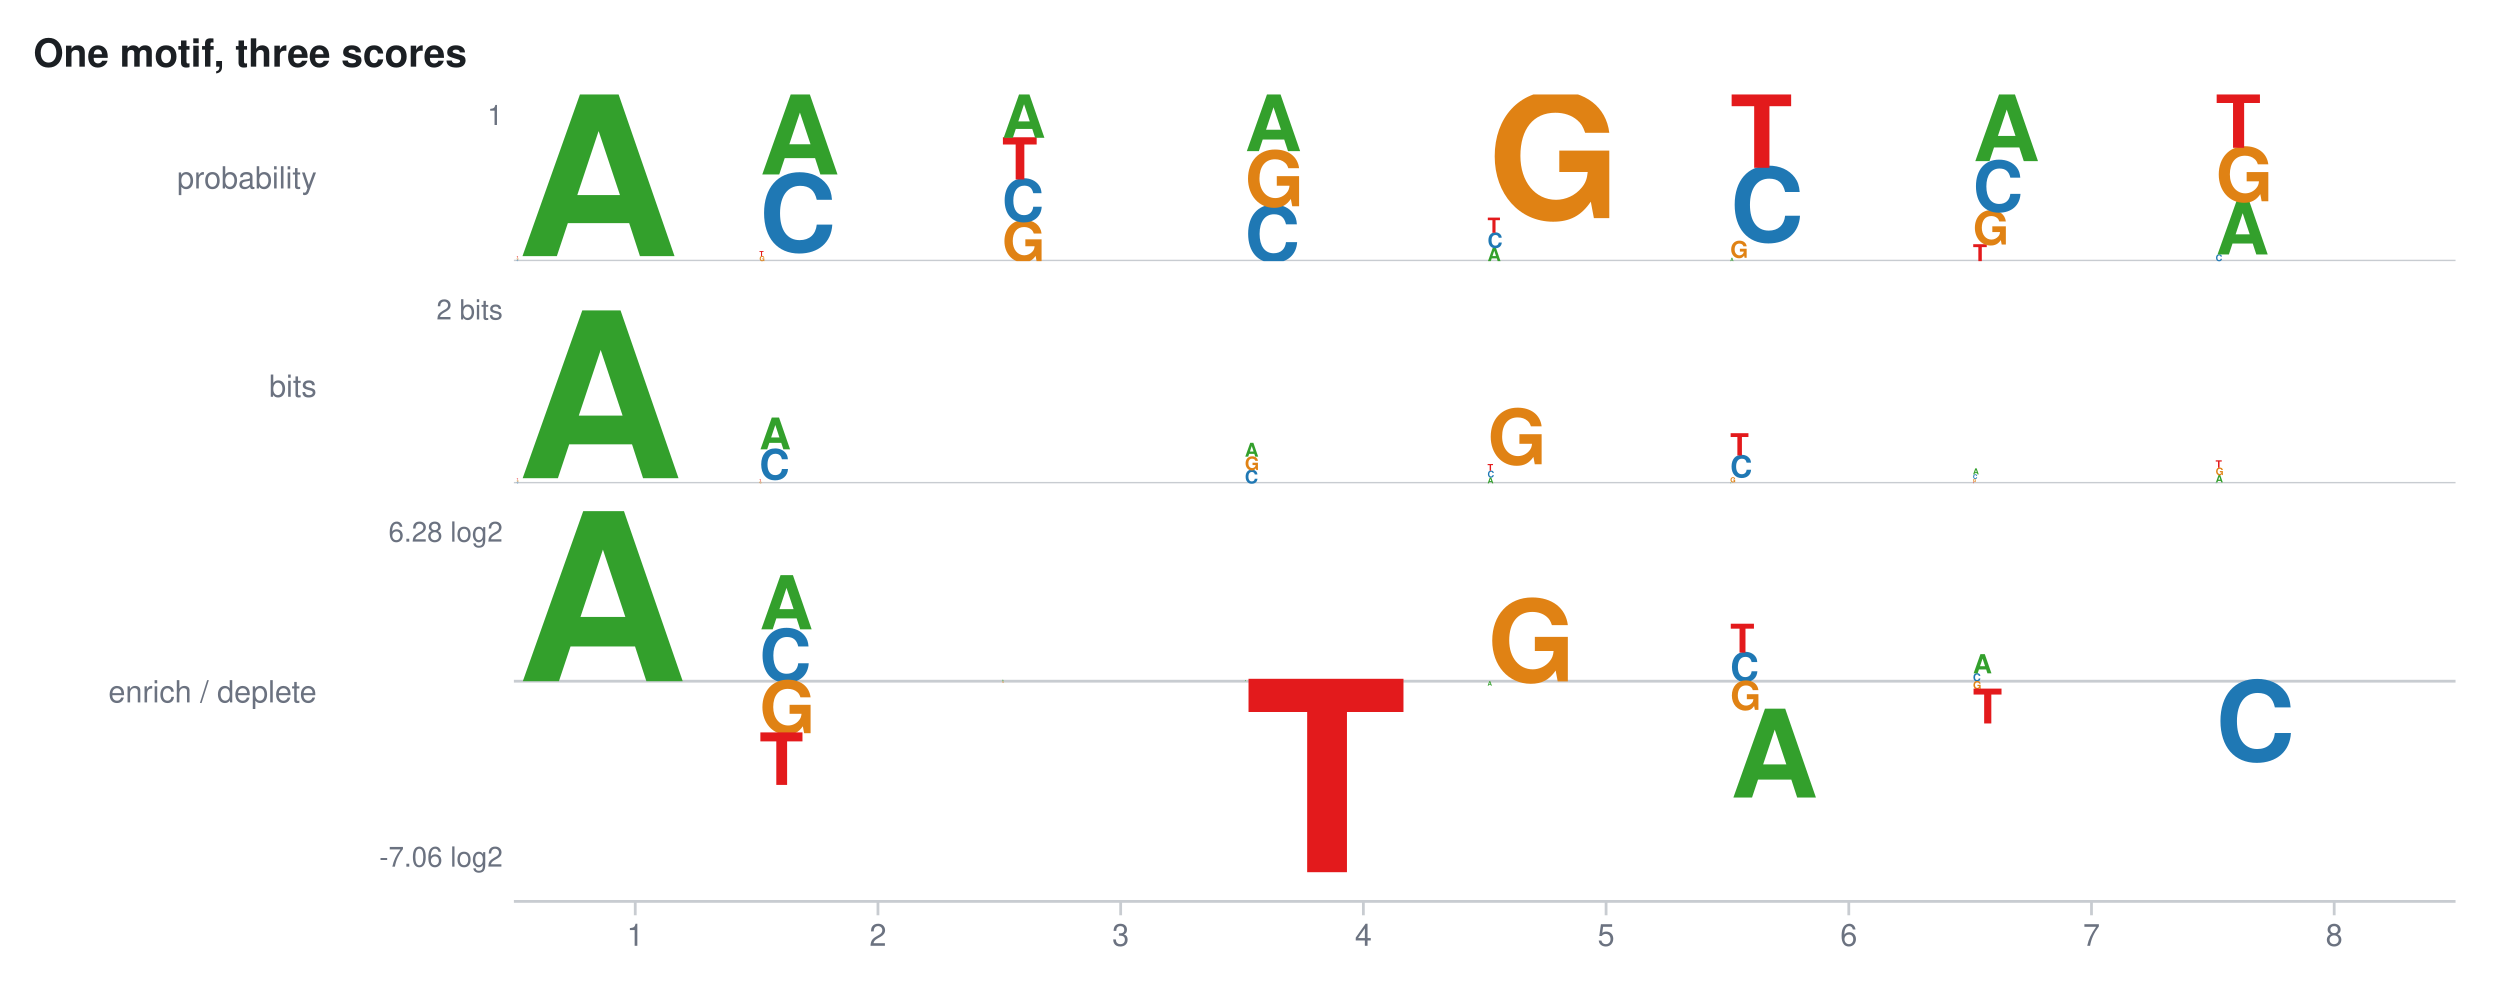
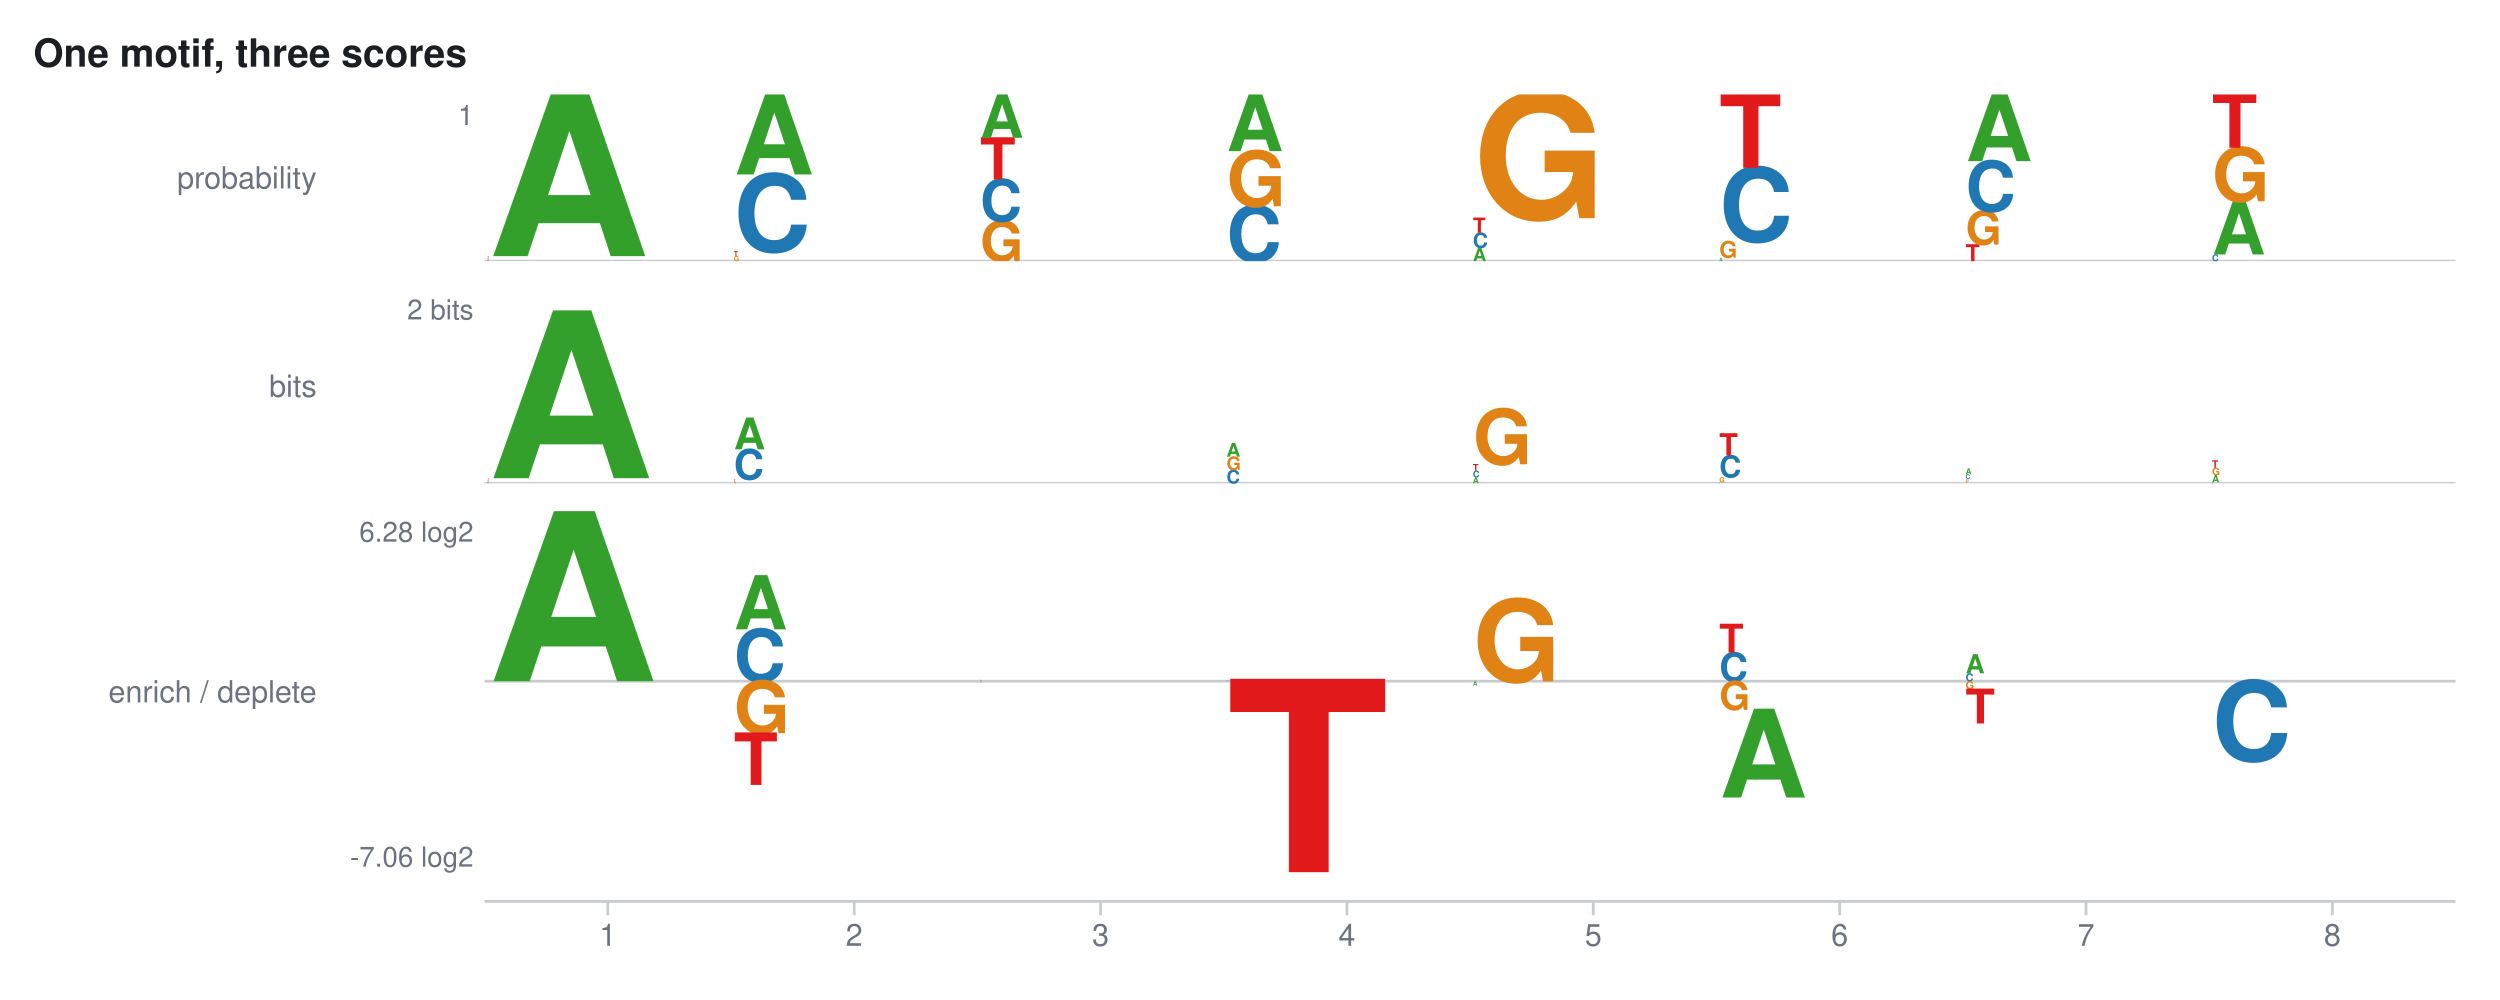
<svg xmlns="http://www.w3.org/2000/svg" width="900" height="360" viewBox="0 0 900 360" font-family="Helvetica, Arial, sans-serif">
  <defs>
    <clipPath id="karyon-clip-0">
      <rect x="122" y="34" width="762" height="60" />
    </clipPath>
    <clipPath id="karyon-clip-1">
      <rect x="122" y="104" width="762" height="70" />
    </clipPath>
    <clipPath id="karyon-clip-2">
      <rect x="122" y="184" width="762" height="130" />
    </clipPath>
    <clipPath id="karyon-clip-3">
      <rect x="122" y="324" width="762" height="26" />
    </clipPath>
  </defs>
  <rect x="0" y="0" width="900" height="360" fill="#ffffff" />
  <text x="12" y="24" fill="#1b1f23" font-size="14" text-anchor="start" font-weight="bold">One motif, three scores</text>
  <text x="114" y="67.85" fill="#6b7280" font-size="11" text-anchor="end">probability</text>
  <g clip-path="url(#karyon-clip-0)">
-     <line x1="185" y1="94" x2="884" y2="94" stroke="#c8ccd1" stroke-width="1" />
-     <text x="186" y="94" font-size="0.833" fill="#1f78b4" textLength="85.375" lengthAdjust="spacingAndGlyphs" font-weight="bold">C</text>
-     <text x="186" y="93.4" font-size="0.833" fill="#e08214" textLength="85.375" lengthAdjust="spacingAndGlyphs" font-weight="bold">G</text>
-     <text x="186" y="92.8" font-size="0.833" fill="#e31a1c" textLength="85.375" lengthAdjust="spacingAndGlyphs" font-weight="bold">T</text>
-     <text x="186" y="92.2" font-size="80.833" fill="#33a02c" textLength="85.375" lengthAdjust="spacingAndGlyphs" font-weight="bold">A</text>
-     <text x="273.375" y="94" font-size="2.5" fill="#e08214" textLength="85.375" lengthAdjust="spacingAndGlyphs" font-weight="bold">G</text>
-     <text x="273.375" y="92.2" font-size="2.5" fill="#e31a1c" textLength="85.375" lengthAdjust="spacingAndGlyphs" font-weight="bold">T</text>
-     <text x="273.375" y="90.4" font-size="38.333" fill="#1f78b4" textLength="85.375" lengthAdjust="spacingAndGlyphs" font-weight="bold">C</text>
-     <text x="273.375" y="62.8" font-size="40" fill="#33a02c" textLength="85.375" lengthAdjust="spacingAndGlyphs" font-weight="bold">A</text>
-     <text x="360.75" y="94" font-size="20" fill="#e08214" textLength="85.375" lengthAdjust="spacingAndGlyphs" font-weight="bold">G</text>
-     <text x="360.75" y="79.6" font-size="20.833" fill="#1f78b4" textLength="85.375" lengthAdjust="spacingAndGlyphs" font-weight="bold">C</text>
-     <text x="360.75" y="64.6" font-size="20.833" fill="#e31a1c" textLength="85.375" lengthAdjust="spacingAndGlyphs" font-weight="bold">T</text>
-     <text x="360.75" y="49.6" font-size="21.667" fill="#33a02c" textLength="85.375" lengthAdjust="spacingAndGlyphs" font-weight="bold">A</text>
-     <text x="448.125" y="94" font-size="27.5" fill="#1f78b4" textLength="85.375" lengthAdjust="spacingAndGlyphs" font-weight="bold">C</text>
-     <text x="448.125" y="74.2" font-size="27.5" fill="#e08214" textLength="85.375" lengthAdjust="spacingAndGlyphs" font-weight="bold">G</text>
-     <text x="448.125" y="54.4" font-size="28.333" fill="#33a02c" textLength="85.375" lengthAdjust="spacingAndGlyphs" font-weight="bold">A</text>
-     <text x="535.5" y="94" font-size="6.667" fill="#33a02c" textLength="85.375" lengthAdjust="spacingAndGlyphs" font-weight="bold">A</text>
-     <text x="535.5" y="89.2" font-size="7.5" fill="#1f78b4" textLength="85.375" lengthAdjust="spacingAndGlyphs" font-weight="bold">C</text>
-     <text x="535.5" y="83.8" font-size="7.5" fill="#e31a1c" textLength="85.375" lengthAdjust="spacingAndGlyphs" font-weight="bold">T</text>
-     <text x="535.5" y="78.4" font-size="61.667" fill="#e08214" textLength="85.375" lengthAdjust="spacingAndGlyphs" font-weight="bold">G</text>
-     <text x="622.875" y="94" font-size="1.667" fill="#33a02c" textLength="85.375" lengthAdjust="spacingAndGlyphs" font-weight="bold">A</text>
-     <text x="622.875" y="92.8" font-size="8.333" fill="#e08214" textLength="85.375" lengthAdjust="spacingAndGlyphs" font-weight="bold">G</text>
-     <text x="622.875" y="86.8" font-size="36.667" fill="#1f78b4" textLength="85.375" lengthAdjust="spacingAndGlyphs" font-weight="bold">C</text>
-     <text x="622.875" y="60.4" font-size="36.667" fill="#e31a1c" textLength="85.375" lengthAdjust="spacingAndGlyphs" font-weight="bold">T</text>
-     <text x="710.25" y="94" font-size="8.333" fill="#e31a1c" textLength="85.375" lengthAdjust="spacingAndGlyphs" font-weight="bold">T</text>
-     <text x="710.25" y="88" font-size="16.667" fill="#e08214" textLength="85.375" lengthAdjust="spacingAndGlyphs" font-weight="bold">G</text>
-     <text x="710.25" y="76" font-size="25" fill="#1f78b4" textLength="85.375" lengthAdjust="spacingAndGlyphs" font-weight="bold">C</text>
-     <text x="710.25" y="58" font-size="33.333" fill="#33a02c" textLength="85.375" lengthAdjust="spacingAndGlyphs" font-weight="bold">A</text>
-     <text x="797.625" y="94" font-size="3.333" fill="#1f78b4" textLength="85.375" lengthAdjust="spacingAndGlyphs" font-weight="bold">C</text>
-     <text x="797.625" y="91.6" font-size="26.667" fill="#33a02c" textLength="85.375" lengthAdjust="spacingAndGlyphs" font-weight="bold">A</text>
-     <text x="797.625" y="72.4" font-size="26.667" fill="#e08214" textLength="85.375" lengthAdjust="spacingAndGlyphs" font-weight="bold">G</text>
-     <text x="797.625" y="53.2" font-size="26.667" fill="#e31a1c" textLength="85.375" lengthAdjust="spacingAndGlyphs" font-weight="bold">T</text>
-     <text x="181" y="45" fill="#6b7280" font-size="10" text-anchor="end">1</text>
+     <line x1="174.47" y1="94" x2="884" y2="94" stroke="#c8ccd1" stroke-width="1" />
+     <text x="175.47" y="94" font-size="0.833" fill="#1f78b4" textLength="86.691" lengthAdjust="spacingAndGlyphs" font-weight="bold">C</text>
+     <text x="175.47" y="93.4" font-size="0.833" fill="#e08214" textLength="86.691" lengthAdjust="spacingAndGlyphs" font-weight="bold">G</text>
+     <text x="175.47" y="92.8" font-size="0.833" fill="#e31a1c" textLength="86.691" lengthAdjust="spacingAndGlyphs" font-weight="bold">T</text>
+     <text x="175.47" y="92.2" font-size="80.833" fill="#33a02c" textLength="86.691" lengthAdjust="spacingAndGlyphs" font-weight="bold">A</text>
+     <text x="264.161" y="94" font-size="2.5" fill="#e08214" textLength="86.691" lengthAdjust="spacingAndGlyphs" font-weight="bold">G</text>
+     <text x="264.161" y="92.2" font-size="2.5" fill="#e31a1c" textLength="86.691" lengthAdjust="spacingAndGlyphs" font-weight="bold">T</text>
+     <text x="264.161" y="90.4" font-size="38.333" fill="#1f78b4" textLength="86.691" lengthAdjust="spacingAndGlyphs" font-weight="bold">C</text>
+     <text x="264.161" y="62.8" font-size="40" fill="#33a02c" textLength="86.691" lengthAdjust="spacingAndGlyphs" font-weight="bold">A</text>
+     <text x="352.852" y="94" font-size="20" fill="#e08214" textLength="86.691" lengthAdjust="spacingAndGlyphs" font-weight="bold">G</text>
+     <text x="352.852" y="79.6" font-size="20.833" fill="#1f78b4" textLength="86.691" lengthAdjust="spacingAndGlyphs" font-weight="bold">C</text>
+     <text x="352.852" y="64.6" font-size="20.833" fill="#e31a1c" textLength="86.691" lengthAdjust="spacingAndGlyphs" font-weight="bold">T</text>
+     <text x="352.852" y="49.6" font-size="21.667" fill="#33a02c" textLength="86.691" lengthAdjust="spacingAndGlyphs" font-weight="bold">A</text>
+     <text x="441.544" y="94" font-size="27.5" fill="#1f78b4" textLength="86.691" lengthAdjust="spacingAndGlyphs" font-weight="bold">C</text>
+     <text x="441.544" y="74.2" font-size="27.5" fill="#e08214" textLength="86.691" lengthAdjust="spacingAndGlyphs" font-weight="bold">G</text>
+     <text x="441.544" y="54.4" font-size="28.333" fill="#33a02c" textLength="86.691" lengthAdjust="spacingAndGlyphs" font-weight="bold">A</text>
+     <text x="530.235" y="94" font-size="6.667" fill="#33a02c" textLength="86.691" lengthAdjust="spacingAndGlyphs" font-weight="bold">A</text>
+     <text x="530.235" y="89.2" font-size="7.5" fill="#1f78b4" textLength="86.691" lengthAdjust="spacingAndGlyphs" font-weight="bold">C</text>
+     <text x="530.235" y="83.8" font-size="7.5" fill="#e31a1c" textLength="86.691" lengthAdjust="spacingAndGlyphs" font-weight="bold">T</text>
+     <text x="530.235" y="78.4" font-size="61.667" fill="#e08214" textLength="86.691" lengthAdjust="spacingAndGlyphs" font-weight="bold">G</text>
+     <text x="618.926" y="94" font-size="1.667" fill="#33a02c" textLength="86.691" lengthAdjust="spacingAndGlyphs" font-weight="bold">A</text>
+     <text x="618.926" y="92.8" font-size="8.333" fill="#e08214" textLength="86.691" lengthAdjust="spacingAndGlyphs" font-weight="bold">G</text>
+     <text x="618.926" y="86.8" font-size="36.667" fill="#1f78b4" textLength="86.691" lengthAdjust="spacingAndGlyphs" font-weight="bold">C</text>
+     <text x="618.926" y="60.4" font-size="36.667" fill="#e31a1c" textLength="86.691" lengthAdjust="spacingAndGlyphs" font-weight="bold">T</text>
+     <text x="707.618" y="94" font-size="8.333" fill="#e31a1c" textLength="86.691" lengthAdjust="spacingAndGlyphs" font-weight="bold">T</text>
+     <text x="707.618" y="88" font-size="16.667" fill="#e08214" textLength="86.691" lengthAdjust="spacingAndGlyphs" font-weight="bold">G</text>
+     <text x="707.618" y="76" font-size="25" fill="#1f78b4" textLength="86.691" lengthAdjust="spacingAndGlyphs" font-weight="bold">C</text>
+     <text x="707.618" y="58" font-size="33.333" fill="#33a02c" textLength="86.691" lengthAdjust="spacingAndGlyphs" font-weight="bold">A</text>
+     <text x="796.309" y="94" font-size="3.333" fill="#1f78b4" textLength="86.691" lengthAdjust="spacingAndGlyphs" font-weight="bold">C</text>
+     <text x="796.309" y="91.6" font-size="26.667" fill="#33a02c" textLength="86.691" lengthAdjust="spacingAndGlyphs" font-weight="bold">A</text>
+     <text x="796.309" y="72.4" font-size="26.667" fill="#e08214" textLength="86.691" lengthAdjust="spacingAndGlyphs" font-weight="bold">G</text>
+     <text x="796.309" y="53.2" font-size="26.667" fill="#e31a1c" textLength="86.691" lengthAdjust="spacingAndGlyphs" font-weight="bold">T</text>
+     <text x="170.47" y="45" fill="#6b7280" font-size="10" text-anchor="end">1</text>
  </g>
  <text x="114" y="142.85" fill="#6b7280" font-size="11" text-anchor="end">bits</text>
  <g clip-path="url(#karyon-clip-1)">
-     <line x1="185" y1="174" x2="884" y2="174" stroke="#c8ccd1" stroke-width="1" />
-     <text x="186" y="174" font-size="0.855" fill="#1f78b4" textLength="85.375" lengthAdjust="spacingAndGlyphs" font-weight="bold">C</text>
-     <text x="186" y="173.385" font-size="0.855" fill="#e08214" textLength="85.375" lengthAdjust="spacingAndGlyphs" font-weight="bold">G</text>
-     <text x="186" y="172.769" font-size="0.855" fill="#e31a1c" textLength="85.375" lengthAdjust="spacingAndGlyphs" font-weight="bold">T</text>
-     <text x="186" y="172.154" font-size="82.897" fill="#33a02c" textLength="85.375" lengthAdjust="spacingAndGlyphs" font-weight="bold">A</text>
-     <text x="273.375" y="174" font-size="0.981" fill="#e08214" textLength="85.375" lengthAdjust="spacingAndGlyphs" font-weight="bold">G</text>
-     <text x="273.375" y="173.293" font-size="0.981" fill="#e31a1c" textLength="85.375" lengthAdjust="spacingAndGlyphs" font-weight="bold">T</text>
-     <text x="273.375" y="172.587" font-size="15.046" fill="#1f78b4" textLength="85.375" lengthAdjust="spacingAndGlyphs" font-weight="bold">C</text>
-     <text x="273.375" y="161.754" font-size="15.7" fill="#33a02c" textLength="85.375" lengthAdjust="spacingAndGlyphs" font-weight="bold">A</text>
-     <text x="448.125" y="174" font-size="6.66" fill="#1f78b4" textLength="85.375" lengthAdjust="spacingAndGlyphs" font-weight="bold">C</text>
-     <text x="448.125" y="169.205" font-size="6.66" fill="#e08214" textLength="85.375" lengthAdjust="spacingAndGlyphs" font-weight="bold">G</text>
-     <text x="448.125" y="164.409" font-size="6.862" fill="#33a02c" textLength="85.375" lengthAdjust="spacingAndGlyphs" font-weight="bold">A</text>
-     <text x="535.5" y="174" font-size="2.962" fill="#33a02c" textLength="85.375" lengthAdjust="spacingAndGlyphs" font-weight="bold">A</text>
-     <text x="535.5" y="171.867" font-size="3.333" fill="#1f78b4" textLength="85.375" lengthAdjust="spacingAndGlyphs" font-weight="bold">C</text>
-     <text x="535.5" y="169.468" font-size="3.333" fill="#e31a1c" textLength="85.375" lengthAdjust="spacingAndGlyphs" font-weight="bold">T</text>
-     <text x="535.5" y="167.068" font-size="27.401" fill="#e08214" textLength="85.375" lengthAdjust="spacingAndGlyphs" font-weight="bold">G</text>
-     <text x="622.875" y="174" font-size="0.498" fill="#33a02c" textLength="85.375" lengthAdjust="spacingAndGlyphs" font-weight="bold">A</text>
-     <text x="622.875" y="173.641" font-size="2.492" fill="#e08214" textLength="85.375" lengthAdjust="spacingAndGlyphs" font-weight="bold">G</text>
-     <text x="622.875" y="171.847" font-size="10.965" fill="#1f78b4" textLength="85.375" lengthAdjust="spacingAndGlyphs" font-weight="bold">C</text>
-     <text x="622.875" y="163.952" font-size="10.965" fill="#e31a1c" textLength="85.375" lengthAdjust="spacingAndGlyphs" font-weight="bold">T</text>
-     <text x="710.25" y="174" font-size="0.746" fill="#e31a1c" textLength="85.375" lengthAdjust="spacingAndGlyphs" font-weight="bold">T</text>
-     <text x="710.25" y="173.463" font-size="1.493" fill="#e08214" textLength="85.375" lengthAdjust="spacingAndGlyphs" font-weight="bold">G</text>
-     <text x="710.25" y="172.388" font-size="2.239" fill="#1f78b4" textLength="85.375" lengthAdjust="spacingAndGlyphs" font-weight="bold">C</text>
-     <text x="710.25" y="170.775" font-size="2.986" fill="#33a02c" textLength="85.375" lengthAdjust="spacingAndGlyphs" font-weight="bold">A</text>
-     <text x="797.625" y="174" font-size="0.459" fill="#1f78b4" textLength="85.375" lengthAdjust="spacingAndGlyphs" font-weight="bold">C</text>
-     <text x="797.625" y="173.669" font-size="3.673" fill="#33a02c" textLength="85.375" lengthAdjust="spacingAndGlyphs" font-weight="bold">A</text>
-     <text x="797.625" y="171.025" font-size="3.673" fill="#e08214" textLength="85.375" lengthAdjust="spacingAndGlyphs" font-weight="bold">G</text>
-     <text x="797.625" y="168.38" font-size="3.673" fill="#e31a1c" textLength="85.375" lengthAdjust="spacingAndGlyphs" font-weight="bold">T</text>
-     <text x="181" y="115" fill="#6b7280" font-size="10" text-anchor="end">2 bits</text>
+     <line x1="174.47" y1="174" x2="884" y2="174" stroke="#c8ccd1" stroke-width="1" />
+     <text x="175.47" y="174" font-size="0.855" fill="#1f78b4" textLength="86.691" lengthAdjust="spacingAndGlyphs" font-weight="bold">C</text>
+     <text x="175.47" y="173.385" font-size="0.855" fill="#e08214" textLength="86.691" lengthAdjust="spacingAndGlyphs" font-weight="bold">G</text>
+     <text x="175.47" y="172.769" font-size="0.855" fill="#e31a1c" textLength="86.691" lengthAdjust="spacingAndGlyphs" font-weight="bold">T</text>
+     <text x="175.47" y="172.154" font-size="82.897" fill="#33a02c" textLength="86.691" lengthAdjust="spacingAndGlyphs" font-weight="bold">A</text>
+     <text x="264.161" y="174" font-size="0.981" fill="#e08214" textLength="86.691" lengthAdjust="spacingAndGlyphs" font-weight="bold">G</text>
+     <text x="264.161" y="173.293" font-size="0.981" fill="#e31a1c" textLength="86.691" lengthAdjust="spacingAndGlyphs" font-weight="bold">T</text>
+     <text x="264.161" y="172.587" font-size="15.046" fill="#1f78b4" textLength="86.691" lengthAdjust="spacingAndGlyphs" font-weight="bold">C</text>
+     <text x="264.161" y="161.754" font-size="15.7" fill="#33a02c" textLength="86.691" lengthAdjust="spacingAndGlyphs" font-weight="bold">A</text>
+     <text x="441.544" y="174" font-size="6.66" fill="#1f78b4" textLength="86.691" lengthAdjust="spacingAndGlyphs" font-weight="bold">C</text>
+     <text x="441.544" y="169.205" font-size="6.66" fill="#e08214" textLength="86.691" lengthAdjust="spacingAndGlyphs" font-weight="bold">G</text>
+     <text x="441.544" y="164.409" font-size="6.862" fill="#33a02c" textLength="86.691" lengthAdjust="spacingAndGlyphs" font-weight="bold">A</text>
+     <text x="530.235" y="174" font-size="2.962" fill="#33a02c" textLength="86.691" lengthAdjust="spacingAndGlyphs" font-weight="bold">A</text>
+     <text x="530.235" y="171.867" font-size="3.333" fill="#1f78b4" textLength="86.691" lengthAdjust="spacingAndGlyphs" font-weight="bold">C</text>
+     <text x="530.235" y="169.468" font-size="3.333" fill="#e31a1c" textLength="86.691" lengthAdjust="spacingAndGlyphs" font-weight="bold">T</text>
+     <text x="530.235" y="167.068" font-size="27.401" fill="#e08214" textLength="86.691" lengthAdjust="spacingAndGlyphs" font-weight="bold">G</text>
+     <text x="618.926" y="174" font-size="0.498" fill="#33a02c" textLength="86.691" lengthAdjust="spacingAndGlyphs" font-weight="bold">A</text>
+     <text x="618.926" y="173.641" font-size="2.492" fill="#e08214" textLength="86.691" lengthAdjust="spacingAndGlyphs" font-weight="bold">G</text>
+     <text x="618.926" y="171.847" font-size="10.965" fill="#1f78b4" textLength="86.691" lengthAdjust="spacingAndGlyphs" font-weight="bold">C</text>
+     <text x="618.926" y="163.952" font-size="10.965" fill="#e31a1c" textLength="86.691" lengthAdjust="spacingAndGlyphs" font-weight="bold">T</text>
+     <text x="707.618" y="174" font-size="0.746" fill="#e31a1c" textLength="86.691" lengthAdjust="spacingAndGlyphs" font-weight="bold">T</text>
+     <text x="707.618" y="173.463" font-size="1.493" fill="#e08214" textLength="86.691" lengthAdjust="spacingAndGlyphs" font-weight="bold">G</text>
+     <text x="707.618" y="172.388" font-size="2.239" fill="#1f78b4" textLength="86.691" lengthAdjust="spacingAndGlyphs" font-weight="bold">C</text>
+     <text x="707.618" y="170.775" font-size="2.986" fill="#33a02c" textLength="86.691" lengthAdjust="spacingAndGlyphs" font-weight="bold">A</text>
+     <text x="796.309" y="174" font-size="0.459" fill="#1f78b4" textLength="86.691" lengthAdjust="spacingAndGlyphs" font-weight="bold">C</text>
+     <text x="796.309" y="173.669" font-size="3.673" fill="#33a02c" textLength="86.691" lengthAdjust="spacingAndGlyphs" font-weight="bold">A</text>
+     <text x="796.309" y="171.025" font-size="3.673" fill="#e08214" textLength="86.691" lengthAdjust="spacingAndGlyphs" font-weight="bold">G</text>
+     <text x="796.309" y="168.38" font-size="3.673" fill="#e31a1c" textLength="86.691" lengthAdjust="spacingAndGlyphs" font-weight="bold">T</text>
+     <text x="170.47" y="115" fill="#6b7280" font-size="10" text-anchor="end">2 bits</text>
  </g>
  <text x="114" y="252.85" fill="#6b7280" font-size="11" text-anchor="end">enrich / deplete</text>
  <g clip-path="url(#karyon-clip-2)">
-     <line x1="185" y1="245.23" x2="884" y2="245.23" stroke="#c8ccd1" stroke-width="1" />
-     <text x="186" y="245.23" font-size="85.041" fill="#33a02c" textLength="85.375" lengthAdjust="spacingAndGlyphs" font-weight="bold">A</text>
-     <text x="273.375" y="245.23" font-size="25.932" fill="#1f78b4" textLength="85.375" lengthAdjust="spacingAndGlyphs" font-weight="bold">C</text>
-     <text x="273.375" y="226.559" font-size="26.758" fill="#33a02c" textLength="85.375" lengthAdjust="spacingAndGlyphs" font-weight="bold">A</text>
-     <text x="273.375" y="263.901" font-size="25.932" fill="#e08214" textLength="85.375" lengthAdjust="spacingAndGlyphs" font-weight="bold">G</text>
-     <text x="273.375" y="282.571" font-size="25.932" fill="#e31a1c" textLength="85.375" lengthAdjust="spacingAndGlyphs" font-weight="bold">T</text>
-     <text x="360.75" y="245.23" font-size="0.759" fill="#33a02c" textLength="85.375" lengthAdjust="spacingAndGlyphs" font-weight="bold">A</text>
-     <text x="360.75" y="245.798" font-size="0.789" fill="#e08214" textLength="85.375" lengthAdjust="spacingAndGlyphs" font-weight="bold">G</text>
-     <text x="448.125" y="245.23" font-size="0.579" fill="#33a02c" textLength="85.375" lengthAdjust="spacingAndGlyphs" font-weight="bold">A</text>
-     <text x="448.125" y="314" font-size="95.514" fill="#e31a1c" textLength="85.375" lengthAdjust="spacingAndGlyphs" font-weight="bold">T</text>
-     <text x="535.5" y="245.23" font-size="40.68" fill="#e08214" textLength="85.375" lengthAdjust="spacingAndGlyphs" font-weight="bold">G</text>
-     <text x="535.5" y="246.839" font-size="2.235" fill="#33a02c" textLength="85.375" lengthAdjust="spacingAndGlyphs" font-weight="bold">A</text>
-     <text x="622.875" y="245.23" font-size="14.283" fill="#1f78b4" textLength="85.375" lengthAdjust="spacingAndGlyphs" font-weight="bold">C</text>
-     <text x="622.875" y="234.946" font-size="14.283" fill="#e31a1c" textLength="85.375" lengthAdjust="spacingAndGlyphs" font-weight="bold">T</text>
-     <text x="622.875" y="255.514" font-size="14.283" fill="#e08214" textLength="85.375" lengthAdjust="spacingAndGlyphs" font-weight="bold">G</text>
-     <text x="622.875" y="287.121" font-size="43.899" fill="#33a02c" textLength="85.375" lengthAdjust="spacingAndGlyphs" font-weight="bold">A</text>
-     <text x="710.25" y="245.23" font-size="3.919" fill="#1f78b4" textLength="85.375" lengthAdjust="spacingAndGlyphs" font-weight="bold">C</text>
-     <text x="710.25" y="242.408" font-size="9.498" fill="#33a02c" textLength="85.375" lengthAdjust="spacingAndGlyphs" font-weight="bold">A</text>
-     <text x="710.25" y="248.052" font-size="3.919" fill="#e08214" textLength="85.375" lengthAdjust="spacingAndGlyphs" font-weight="bold">G</text>
-     <text x="710.25" y="260.448" font-size="17.218" fill="#e31a1c" textLength="85.375" lengthAdjust="spacingAndGlyphs" font-weight="bold">T</text>
-     <text x="797.625" y="273.729" font-size="39.582" fill="#1f78b4" textLength="85.375" lengthAdjust="spacingAndGlyphs" font-weight="bold">C</text>
-     <text x="181" y="195" fill="#6b7280" font-size="10" text-anchor="end">6.28 log2</text>
-     <text x="181" y="312" fill="#6b7280" font-size="10" text-anchor="end">-7.06 log2</text>
+     <line x1="174.47" y1="245.23" x2="884" y2="245.23" stroke="#c8ccd1" stroke-width="1" />
+     <text x="175.47" y="245.23" font-size="85.041" fill="#33a02c" textLength="86.691" lengthAdjust="spacingAndGlyphs" font-weight="bold">A</text>
+     <text x="264.161" y="245.23" font-size="25.932" fill="#1f78b4" textLength="86.691" lengthAdjust="spacingAndGlyphs" font-weight="bold">C</text>
+     <text x="264.161" y="226.559" font-size="26.758" fill="#33a02c" textLength="86.691" lengthAdjust="spacingAndGlyphs" font-weight="bold">A</text>
+     <text x="264.161" y="263.901" font-size="25.932" fill="#e08214" textLength="86.691" lengthAdjust="spacingAndGlyphs" font-weight="bold">G</text>
+     <text x="264.161" y="282.571" font-size="25.932" fill="#e31a1c" textLength="86.691" lengthAdjust="spacingAndGlyphs" font-weight="bold">T</text>
+     <text x="352.852" y="245.23" font-size="0.759" fill="#33a02c" textLength="86.691" lengthAdjust="spacingAndGlyphs" font-weight="bold">A</text>
+     <text x="352.852" y="245.798" font-size="0.789" fill="#e08214" textLength="86.691" lengthAdjust="spacingAndGlyphs" font-weight="bold">G</text>
+     <text x="441.544" y="245.23" font-size="0.579" fill="#33a02c" textLength="86.691" lengthAdjust="spacingAndGlyphs" font-weight="bold">A</text>
+     <text x="441.544" y="314" font-size="95.514" fill="#e31a1c" textLength="86.691" lengthAdjust="spacingAndGlyphs" font-weight="bold">T</text>
+     <text x="530.235" y="245.23" font-size="40.68" fill="#e08214" textLength="86.691" lengthAdjust="spacingAndGlyphs" font-weight="bold">G</text>
+     <text x="530.235" y="246.839" font-size="2.235" fill="#33a02c" textLength="86.691" lengthAdjust="spacingAndGlyphs" font-weight="bold">A</text>
+     <text x="618.926" y="245.23" font-size="14.283" fill="#1f78b4" textLength="86.691" lengthAdjust="spacingAndGlyphs" font-weight="bold">C</text>
+     <text x="618.926" y="234.946" font-size="14.283" fill="#e31a1c" textLength="86.691" lengthAdjust="spacingAndGlyphs" font-weight="bold">T</text>
+     <text x="618.926" y="255.514" font-size="14.283" fill="#e08214" textLength="86.691" lengthAdjust="spacingAndGlyphs" font-weight="bold">G</text>
+     <text x="618.926" y="287.121" font-size="43.899" fill="#33a02c" textLength="86.691" lengthAdjust="spacingAndGlyphs" font-weight="bold">A</text>
+     <text x="707.618" y="245.23" font-size="3.919" fill="#1f78b4" textLength="86.691" lengthAdjust="spacingAndGlyphs" font-weight="bold">C</text>
+     <text x="707.618" y="242.408" font-size="9.498" fill="#33a02c" textLength="86.691" lengthAdjust="spacingAndGlyphs" font-weight="bold">A</text>
+     <text x="707.618" y="248.052" font-size="3.919" fill="#e08214" textLength="86.691" lengthAdjust="spacingAndGlyphs" font-weight="bold">G</text>
+     <text x="707.618" y="260.448" font-size="17.218" fill="#e31a1c" textLength="86.691" lengthAdjust="spacingAndGlyphs" font-weight="bold">T</text>
+     <text x="796.309" y="273.729" font-size="39.582" fill="#1f78b4" textLength="86.691" lengthAdjust="spacingAndGlyphs" font-weight="bold">C</text>
+     <text x="170.47" y="195" fill="#6b7280" font-size="10" text-anchor="end">6.28 log2</text>
+     <text x="170.47" y="312" fill="#6b7280" font-size="10" text-anchor="end">-7.06 log2</text>
  </g>
  <g clip-path="url(#karyon-clip-3)">
-     <line x1="185" y1="324.5" x2="884" y2="324.5" stroke="#c8ccd1" stroke-width="1" />
-     <line x1="228.688" y1="324.5" x2="228.688" y2="329.5" stroke="#c8ccd1" stroke-width="1" />
-     <text x="228.688" y="340.5" fill="#6b7280" font-size="11" text-anchor="middle">1</text>
-     <line x1="316.063" y1="324.5" x2="316.063" y2="329.5" stroke="#c8ccd1" stroke-width="1" />
-     <text x="316.063" y="340.5" fill="#6b7280" font-size="11" text-anchor="middle">2</text>
-     <line x1="403.438" y1="324.5" x2="403.438" y2="329.5" stroke="#c8ccd1" stroke-width="1" />
-     <text x="403.438" y="340.5" fill="#6b7280" font-size="11" text-anchor="middle">3</text>
-     <line x1="490.813" y1="324.5" x2="490.813" y2="329.5" stroke="#c8ccd1" stroke-width="1" />
-     <text x="490.813" y="340.5" fill="#6b7280" font-size="11" text-anchor="middle">4</text>
-     <line x1="578.188" y1="324.5" x2="578.188" y2="329.5" stroke="#c8ccd1" stroke-width="1" />
-     <text x="578.188" y="340.5" fill="#6b7280" font-size="11" text-anchor="middle">5</text>
-     <line x1="665.563" y1="324.5" x2="665.563" y2="329.5" stroke="#c8ccd1" stroke-width="1" />
-     <text x="665.563" y="340.5" fill="#6b7280" font-size="11" text-anchor="middle">6</text>
-     <line x1="752.938" y1="324.5" x2="752.938" y2="329.5" stroke="#c8ccd1" stroke-width="1" />
-     <text x="752.938" y="340.5" fill="#6b7280" font-size="11" text-anchor="middle">7</text>
-     <line x1="840.313" y1="324.5" x2="840.313" y2="329.5" stroke="#c8ccd1" stroke-width="1" />
-     <text x="840.313" y="340.5" fill="#6b7280" font-size="11" text-anchor="middle">8</text>
+     <line x1="174.47" y1="324.5" x2="884" y2="324.5" stroke="#c8ccd1" stroke-width="1" />
+     <line x1="218.816" y1="324.5" x2="218.816" y2="329.5" stroke="#c8ccd1" stroke-width="1" />
+     <text x="218.816" y="340.5" fill="#6b7280" font-size="11" text-anchor="middle">1</text>
+     <line x1="307.507" y1="324.5" x2="307.507" y2="329.5" stroke="#c8ccd1" stroke-width="1" />
+     <text x="307.507" y="340.5" fill="#6b7280" font-size="11" text-anchor="middle">2</text>
+     <line x1="396.198" y1="324.5" x2="396.198" y2="329.5" stroke="#c8ccd1" stroke-width="1" />
+     <text x="396.198" y="340.5" fill="#6b7280" font-size="11" text-anchor="middle">3</text>
+     <line x1="484.889" y1="324.5" x2="484.889" y2="329.5" stroke="#c8ccd1" stroke-width="1" />
+     <text x="484.889" y="340.5" fill="#6b7280" font-size="11" text-anchor="middle">4</text>
+     <line x1="573.581" y1="324.5" x2="573.581" y2="329.5" stroke="#c8ccd1" stroke-width="1" />
+     <text x="573.581" y="340.5" fill="#6b7280" font-size="11" text-anchor="middle">5</text>
+     <line x1="662.272" y1="324.5" x2="662.272" y2="329.5" stroke="#c8ccd1" stroke-width="1" />
+     <text x="662.272" y="340.5" fill="#6b7280" font-size="11" text-anchor="middle">6</text>
+     <line x1="750.963" y1="324.5" x2="750.963" y2="329.5" stroke="#c8ccd1" stroke-width="1" />
+     <text x="750.963" y="340.5" fill="#6b7280" font-size="11" text-anchor="middle">7</text>
+     <line x1="839.654" y1="324.5" x2="839.654" y2="329.5" stroke="#c8ccd1" stroke-width="1" />
+     <text x="839.654" y="340.5" fill="#6b7280" font-size="11" text-anchor="middle">8</text>
  </g>
</svg>
